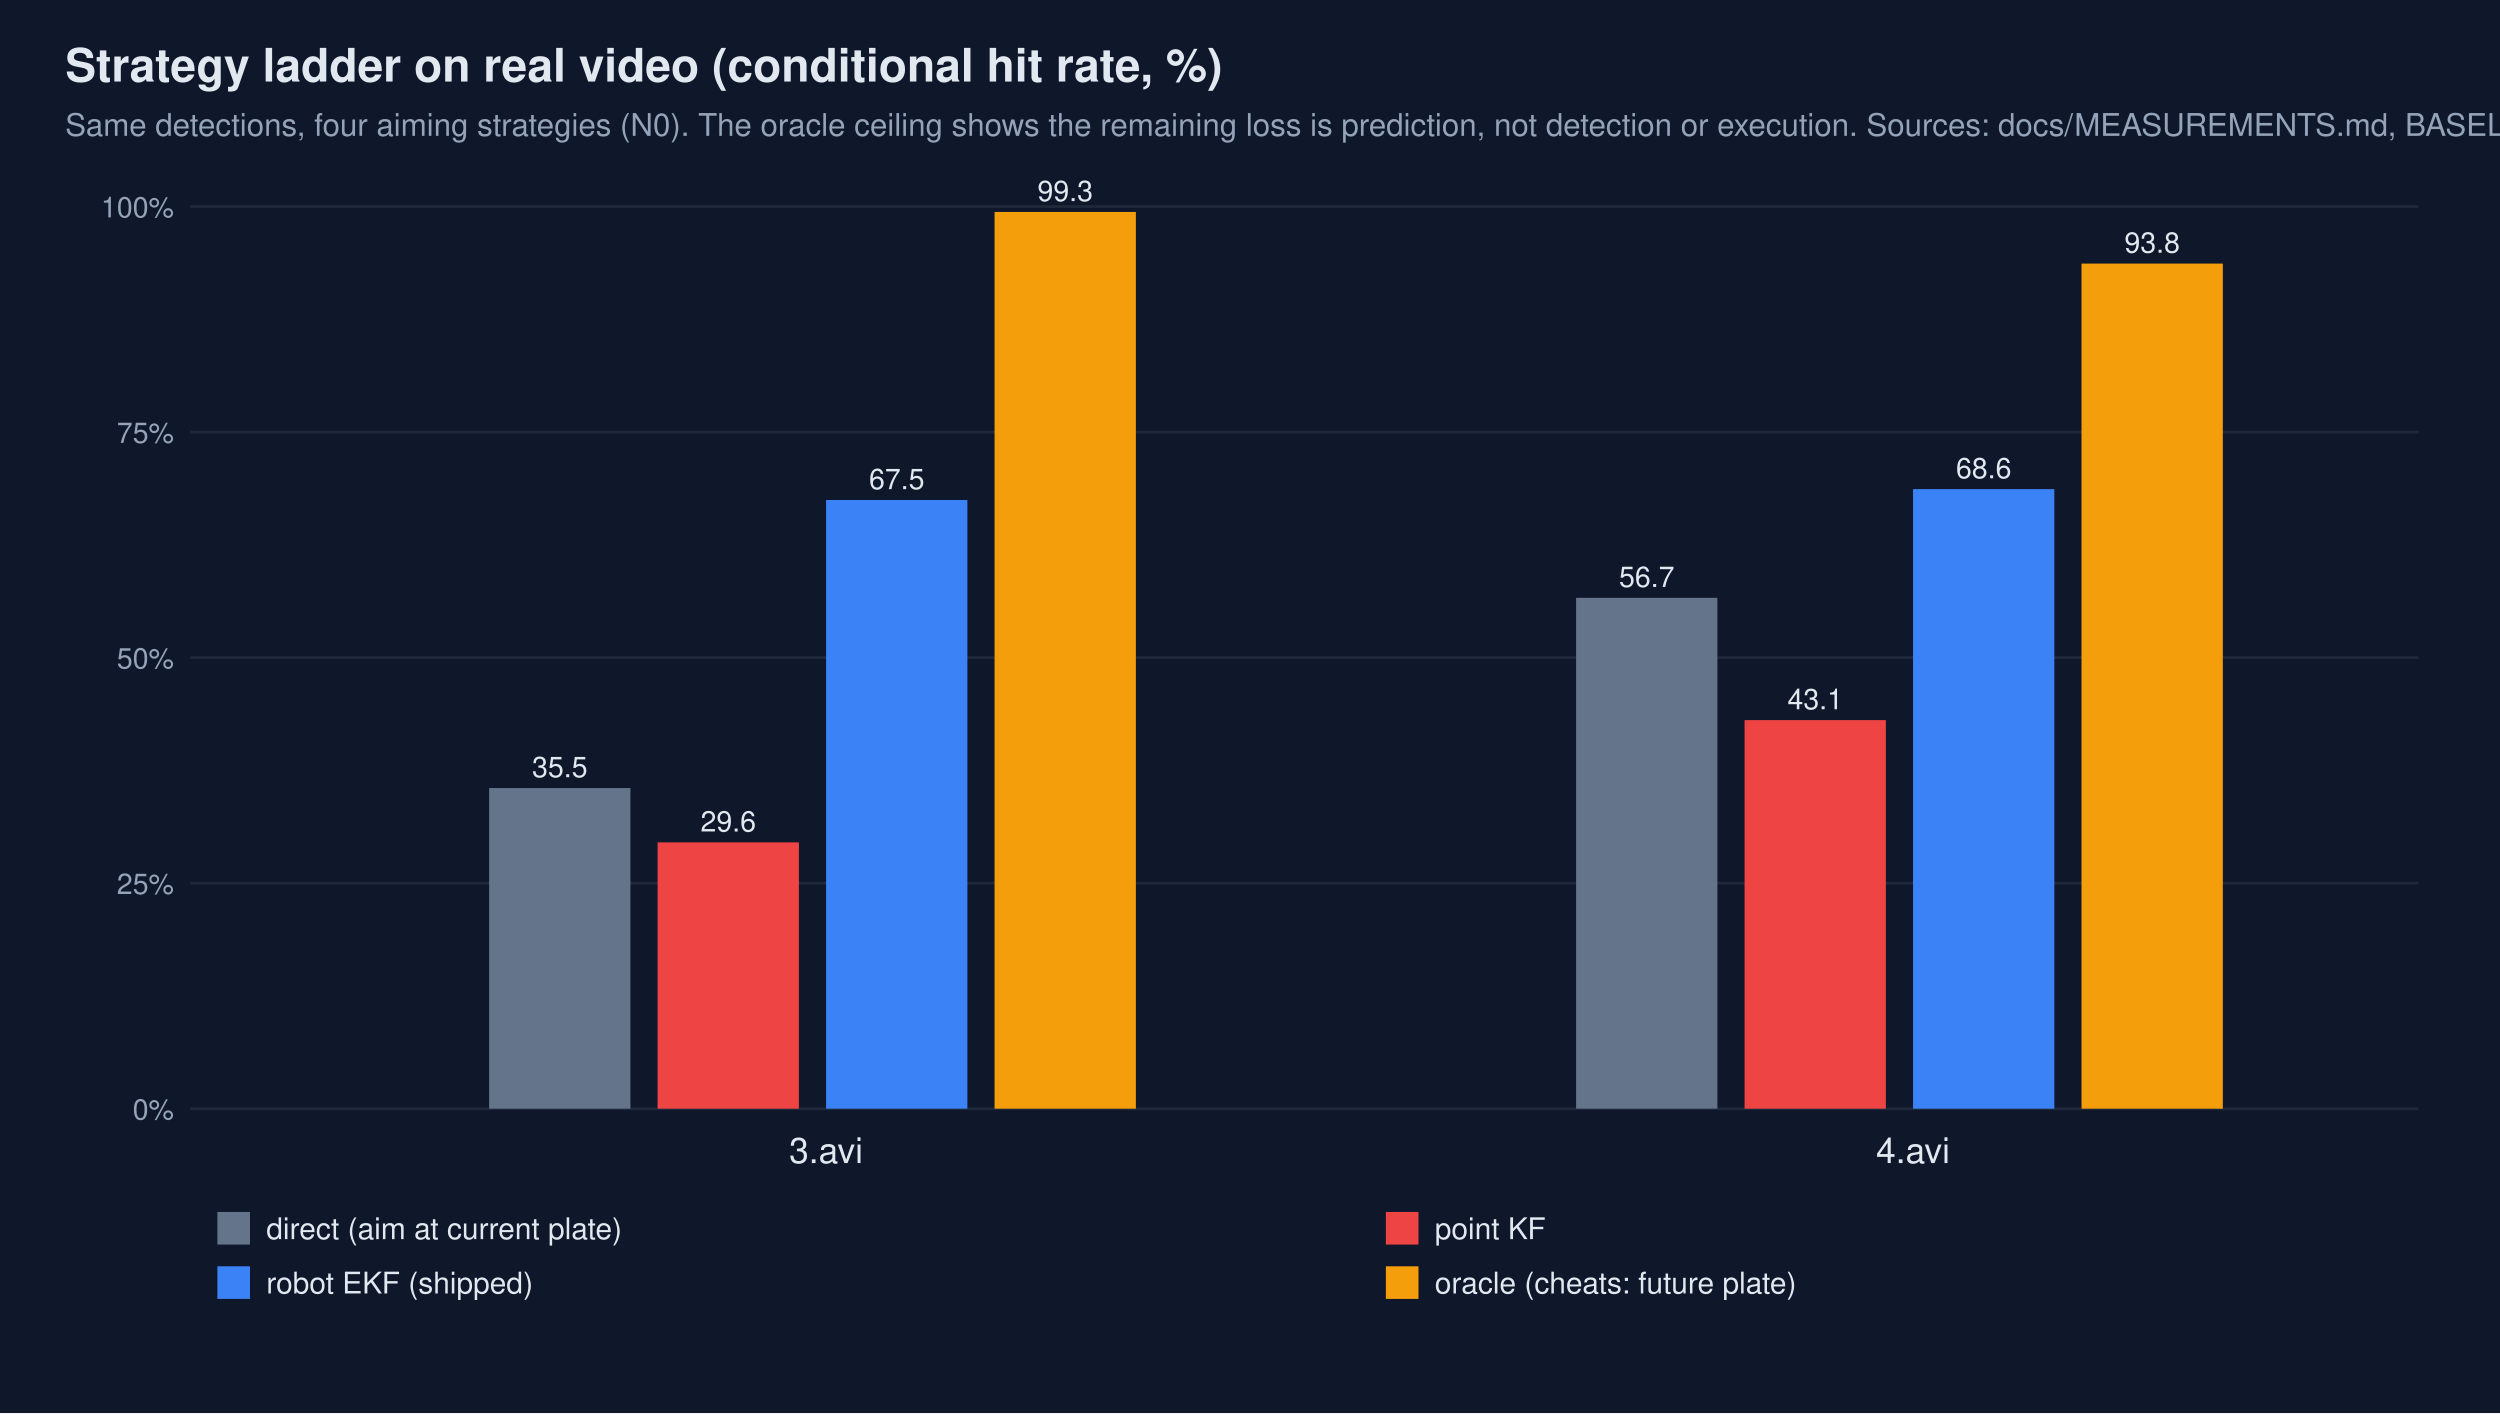
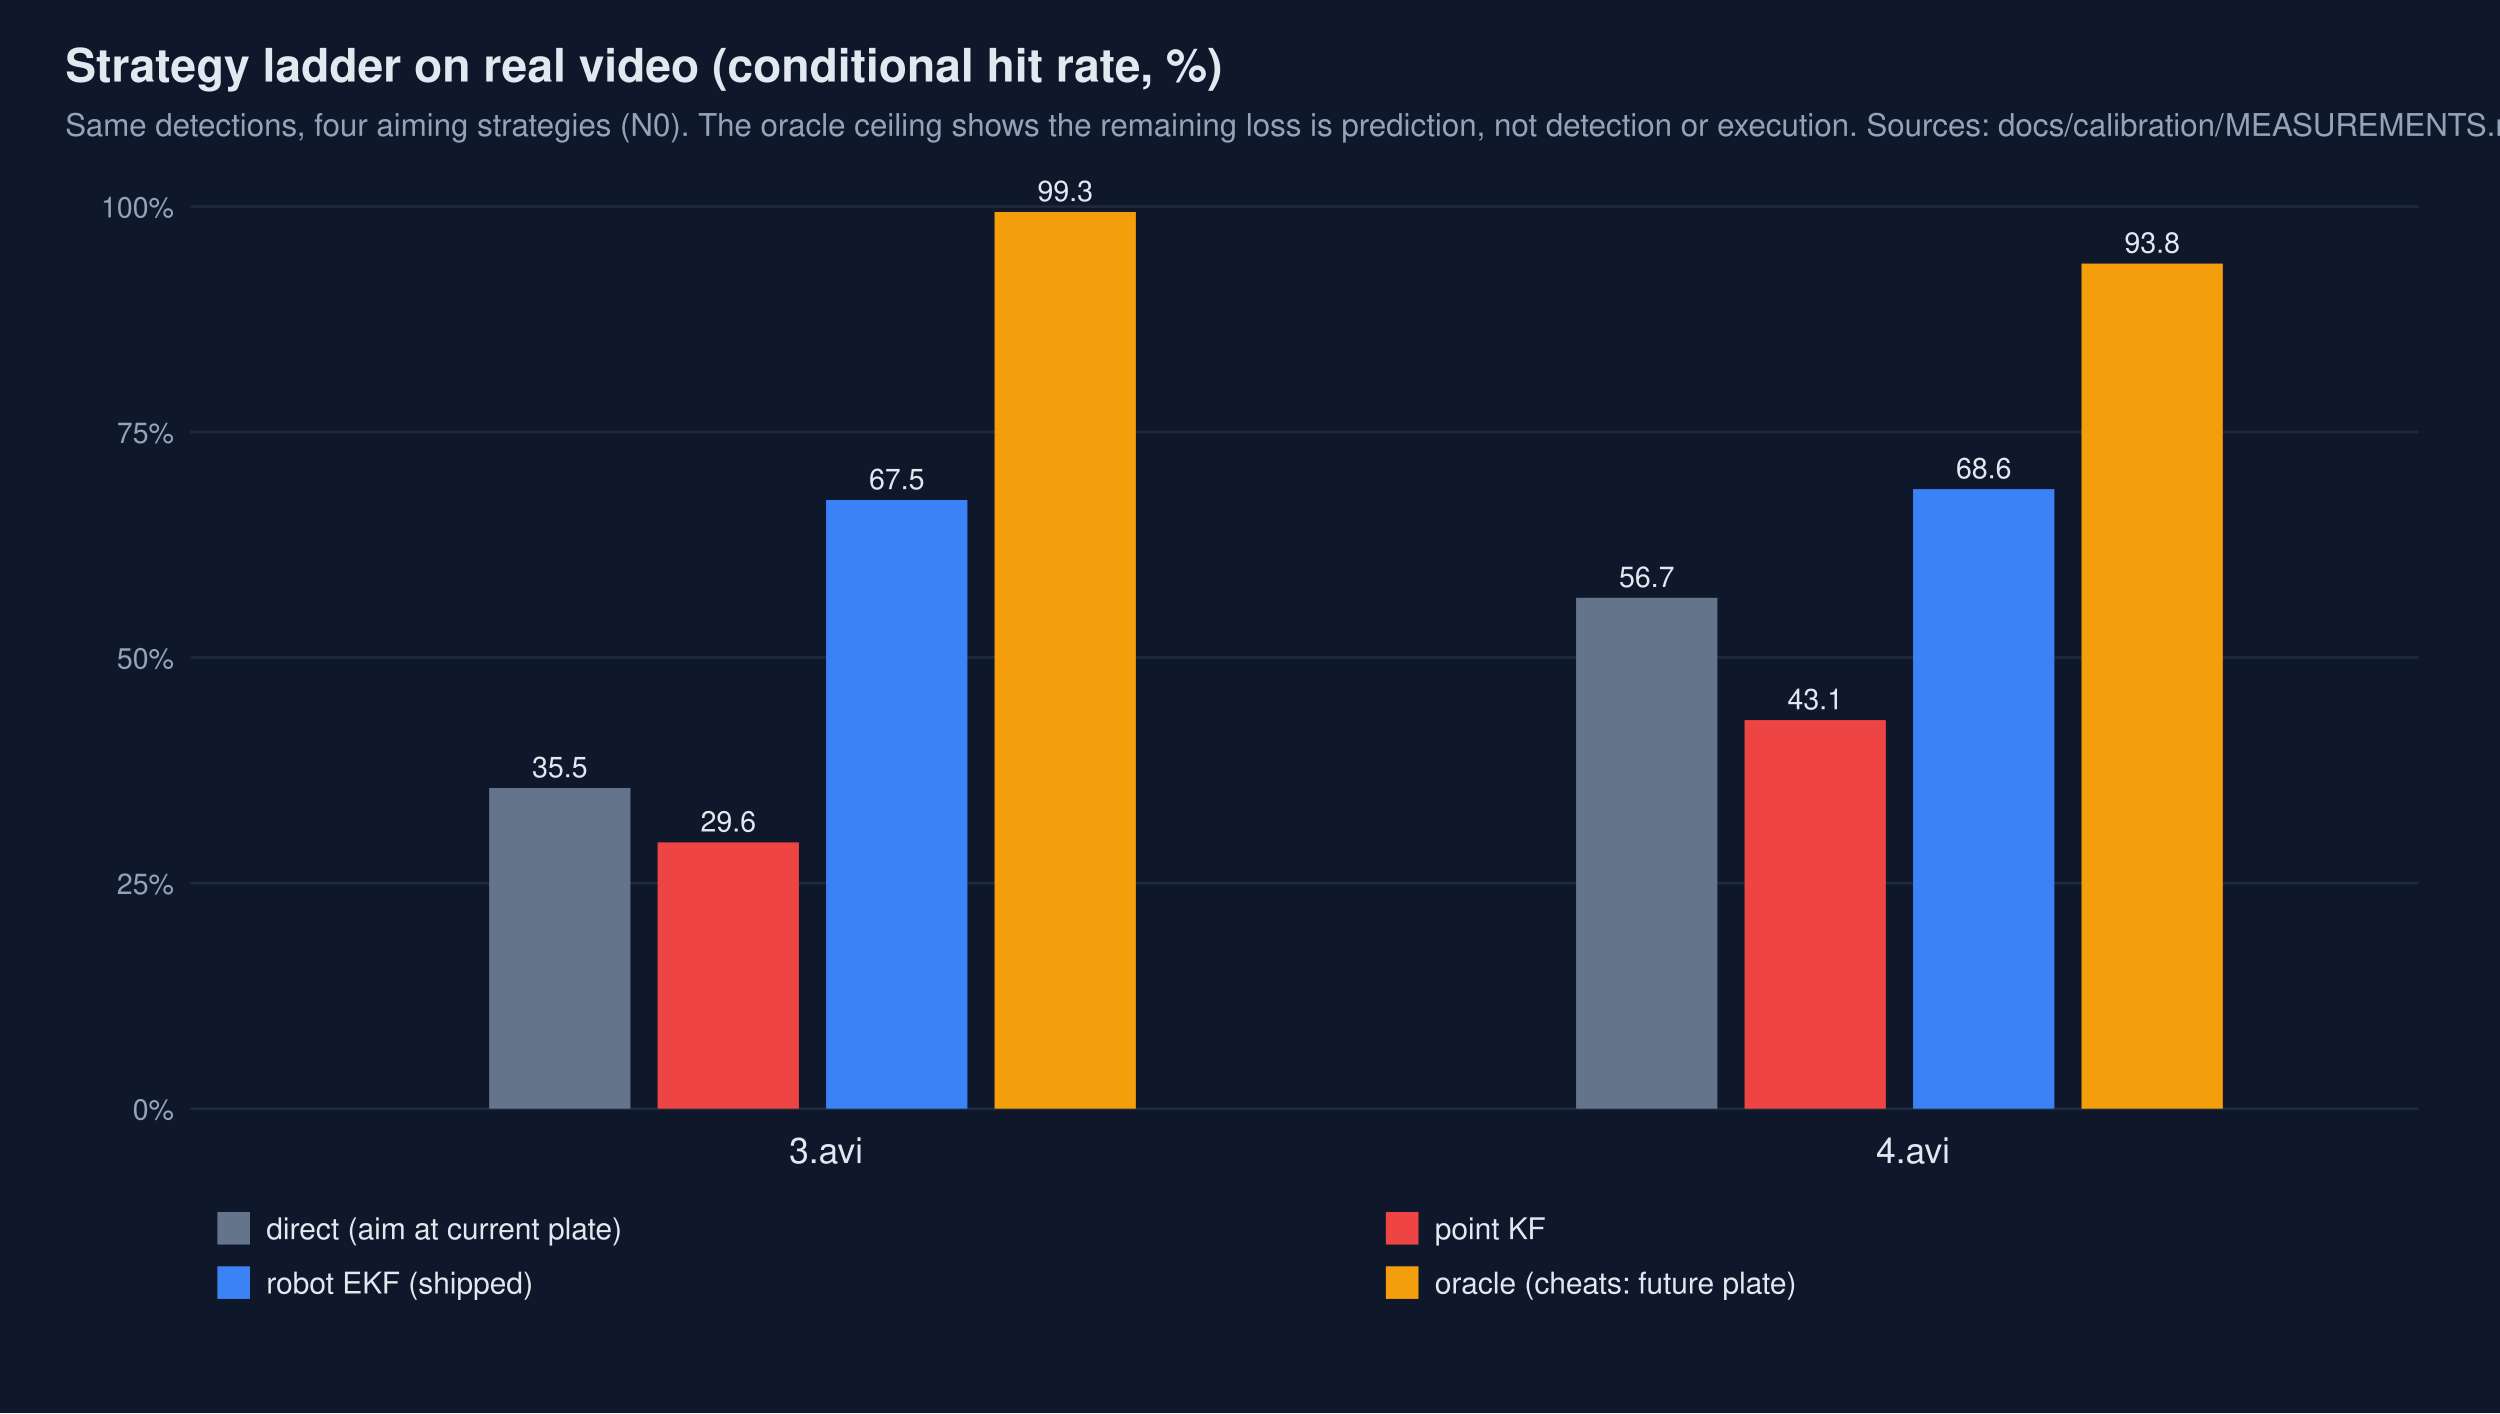
<svg xmlns="http://www.w3.org/2000/svg" width="920" height="520" viewBox="0 0 920 520" font-family="'Segoe UI', Helvetica, Arial, sans-serif">
  <rect width="920" height="520" fill="#0f172a" />
  <text x="24" y="30" font-size="17" font-weight="bold" fill="#e2e8f0">Strategy ladder on real video (conditional hit rate, %)</text>
-   <text x="24" y="50" font-size="11.5" fill="#94a3b8">Same detections, four aiming strategies (N0). The oracle ceiling shows the remaining loss is prediction, not detection or execution. Sources: docs/MEASUREMENTS.md, BASELINE.md</text>
+   <text x="24" y="50" font-size="11.5" fill="#94a3b8">Same detections, four aiming strategies (N0). The oracle ceiling shows the remaining loss is prediction, not detection or execution. Sources: docs/calibration/MEASUREMENTS.md, BASELINE.md</text>
  <line x1="70" y1="408" x2="890" y2="408" stroke="#1e293b" />
  <text x="64" y="412" font-size="10.5" text-anchor="end" fill="#94a3b8">0%</text>
  <line x1="70" y1="325" x2="890" y2="325" stroke="#1e293b" />
  <text x="64" y="329" font-size="10.5" text-anchor="end" fill="#94a3b8">25%</text>
  <line x1="70" y1="242" x2="890" y2="242" stroke="#1e293b" />
  <text x="64" y="246" font-size="10.5" text-anchor="end" fill="#94a3b8">50%</text>
  <line x1="70" y1="159" x2="890" y2="159" stroke="#1e293b" />
  <text x="64" y="163" font-size="10.5" text-anchor="end" fill="#94a3b8">75%</text>
  <line x1="70" y1="76" x2="890" y2="76" stroke="#1e293b" />
  <text x="64" y="80" font-size="10.5" text-anchor="end" fill="#94a3b8">100%</text>
  <rect x="180" y="290" width="52" height="118" fill="#64748b" />
  <text x="206.0" y="286" font-size="10.5" text-anchor="middle" fill="#e2e8f0">35.5</text>
  <rect x="242" y="310" width="52" height="98" fill="#ef4444" />
  <text x="268.0" y="306" font-size="10.5" text-anchor="middle" fill="#e2e8f0">29.6</text>
  <rect x="304" y="184" width="52" height="224" fill="#3b82f6" />
  <text x="330.0" y="180" font-size="10.5" text-anchor="middle" fill="#e2e8f0">67.5</text>
  <rect x="366" y="78" width="52" height="330" fill="#f59e0b" />
  <text x="392.0" y="74" font-size="10.5" text-anchor="middle" fill="#e2e8f0">99.3</text>
  <text x="304" y="428" font-size="13" text-anchor="middle" fill="#e2e8f0">3.avi</text>
  <rect x="580" y="220" width="52" height="188" fill="#64748b" />
  <text x="606.0" y="216" font-size="10.5" text-anchor="middle" fill="#e2e8f0">56.7</text>
  <rect x="642" y="265" width="52" height="143" fill="#ef4444" />
  <text x="668.0" y="261" font-size="10.5" text-anchor="middle" fill="#e2e8f0">43.1</text>
  <rect x="704" y="180" width="52" height="228" fill="#3b82f6" />
  <text x="730.0" y="176" font-size="10.5" text-anchor="middle" fill="#e2e8f0">68.6</text>
  <rect x="766" y="97" width="52" height="311" fill="#f59e0b" />
  <text x="792.0" y="93" font-size="10.5" text-anchor="middle" fill="#e2e8f0">93.8</text>
  <text x="704" y="428" font-size="13" text-anchor="middle" fill="#e2e8f0">4.avi</text>
  <rect x="80" y="446" width="12" height="12" fill="#64748b" />
  <text x="98" y="456" font-size="11" fill="#e2e8f0">direct (aim at current plate)</text>
  <rect x="510" y="446" width="12" height="12" fill="#ef4444" />
  <text x="528" y="456" font-size="11" fill="#e2e8f0">point KF</text>
  <rect x="80" y="466" width="12" height="12" fill="#3b82f6" />
  <text x="98" y="476" font-size="11" fill="#e2e8f0">robot EKF (shipped)</text>
  <rect x="510" y="466" width="12" height="12" fill="#f59e0b" />
  <text x="528" y="476" font-size="11" fill="#e2e8f0">oracle (cheats: future plate)</text>
</svg>
